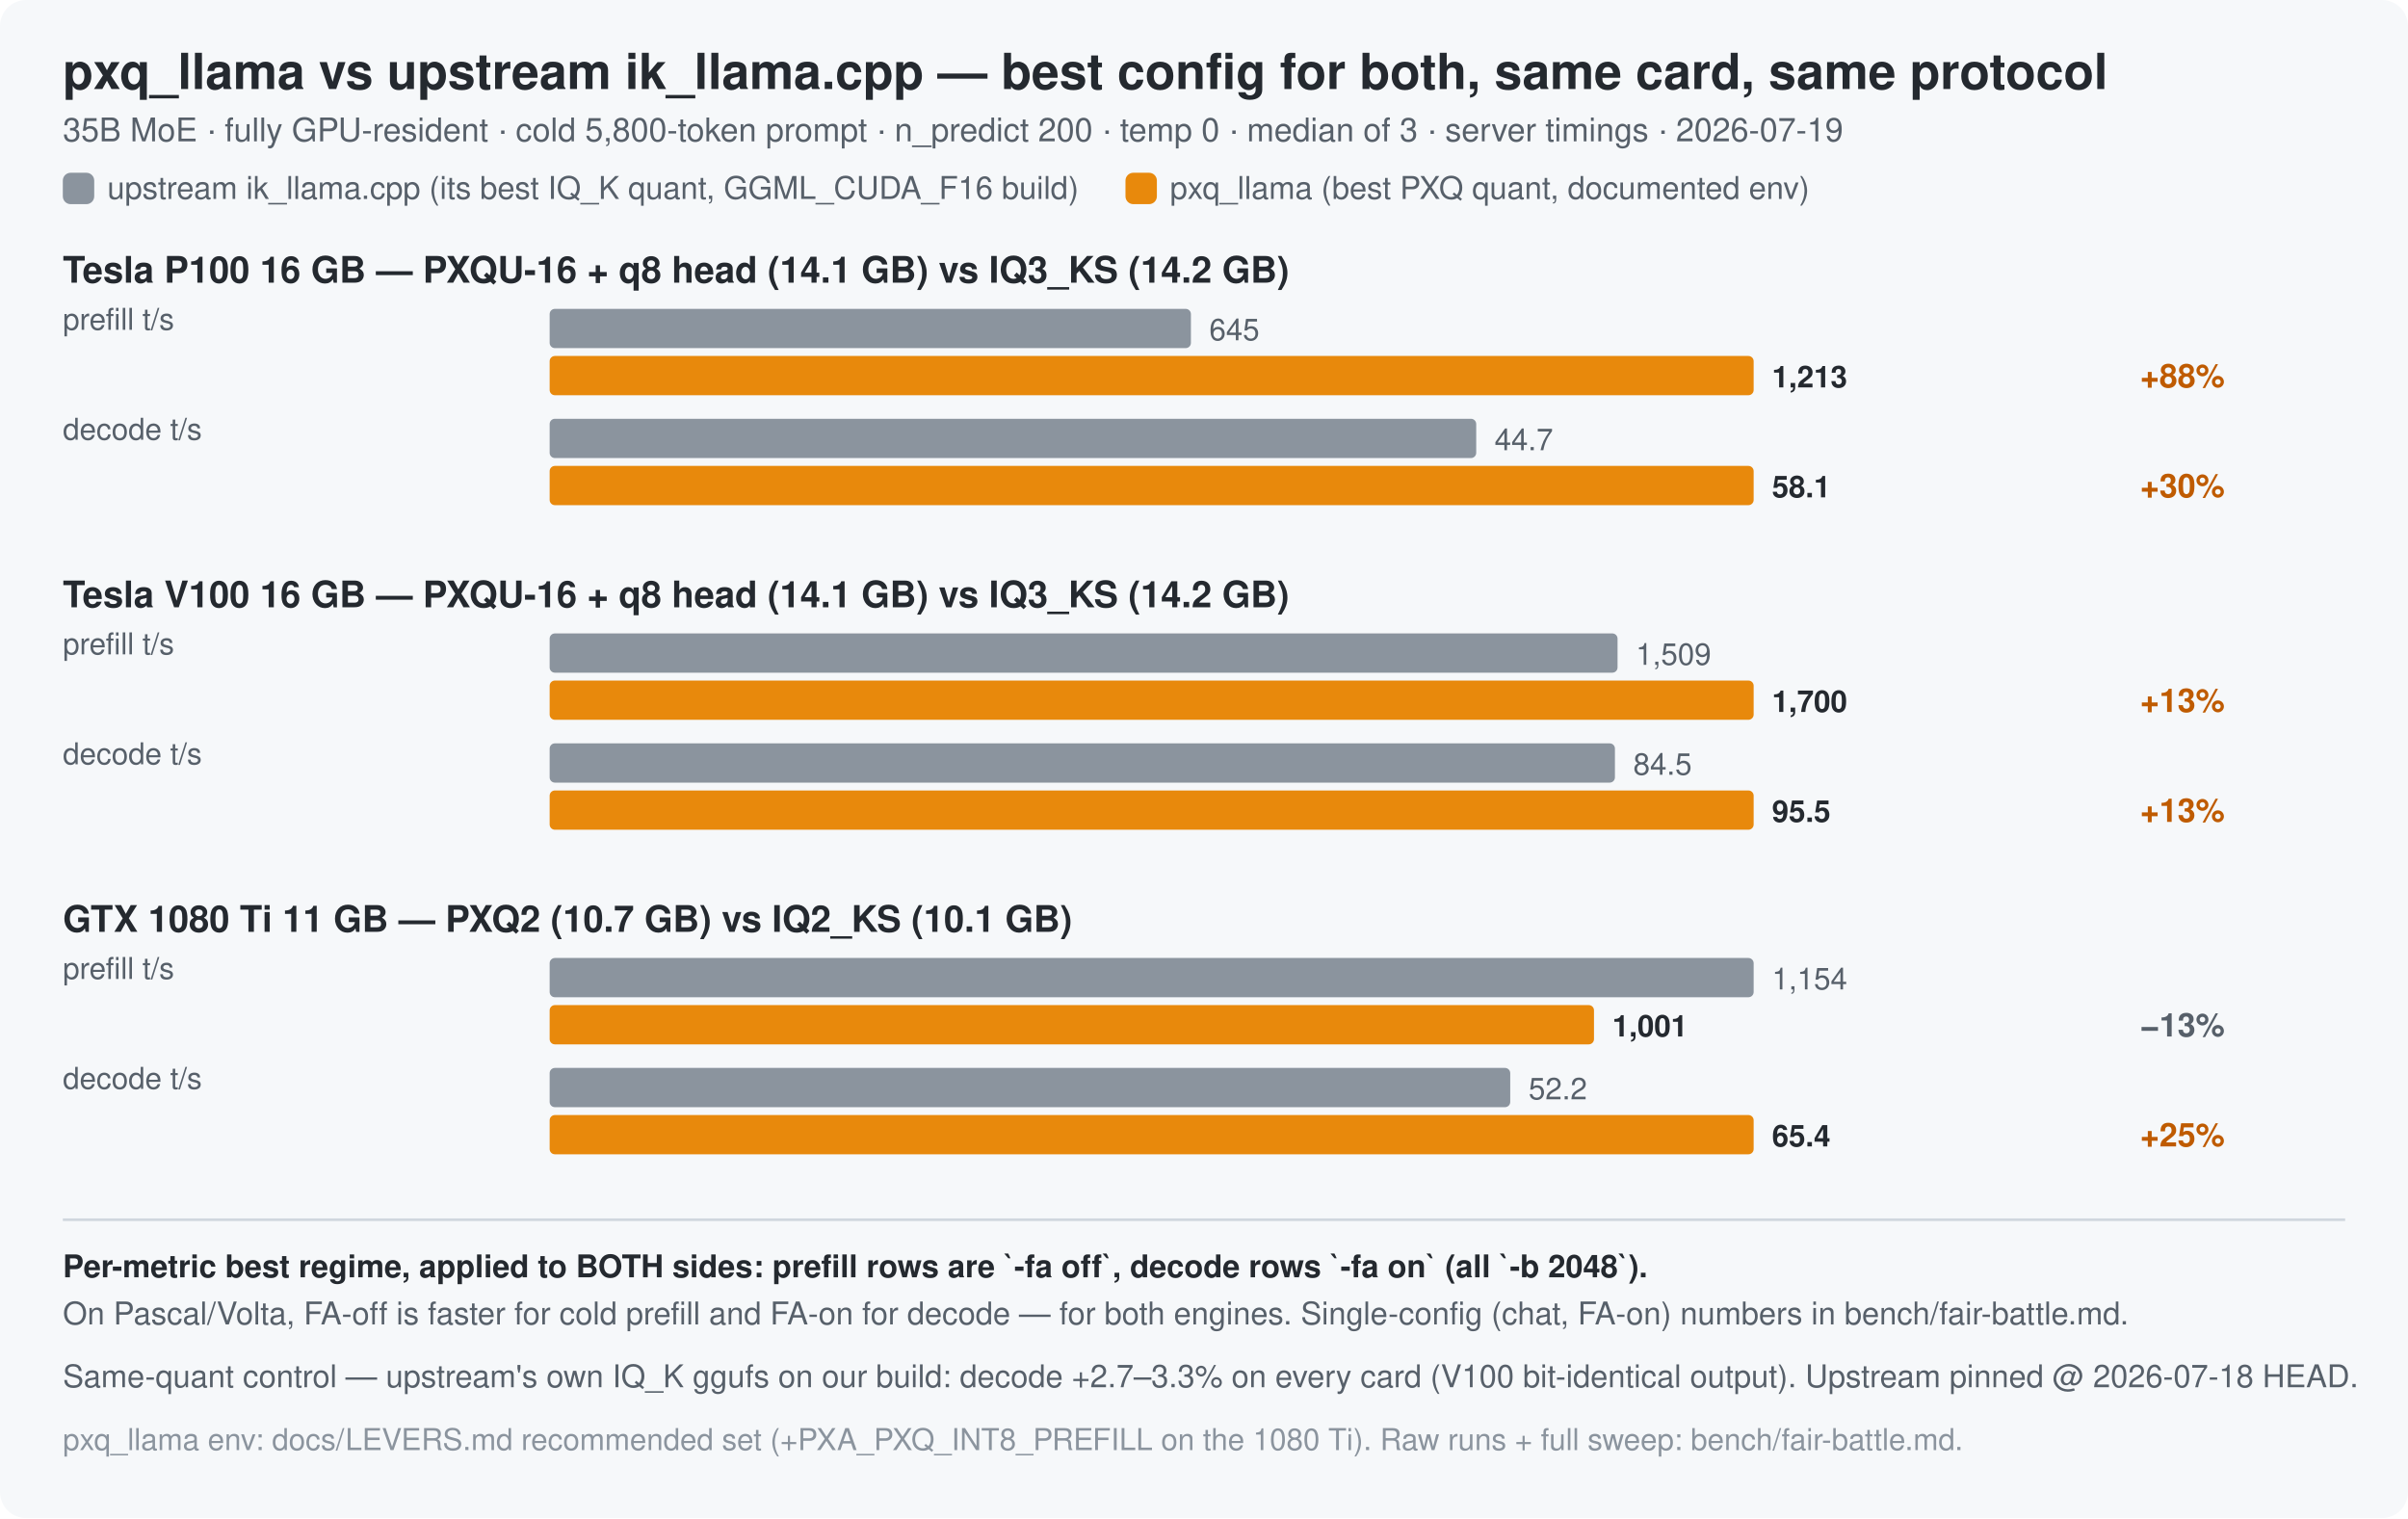
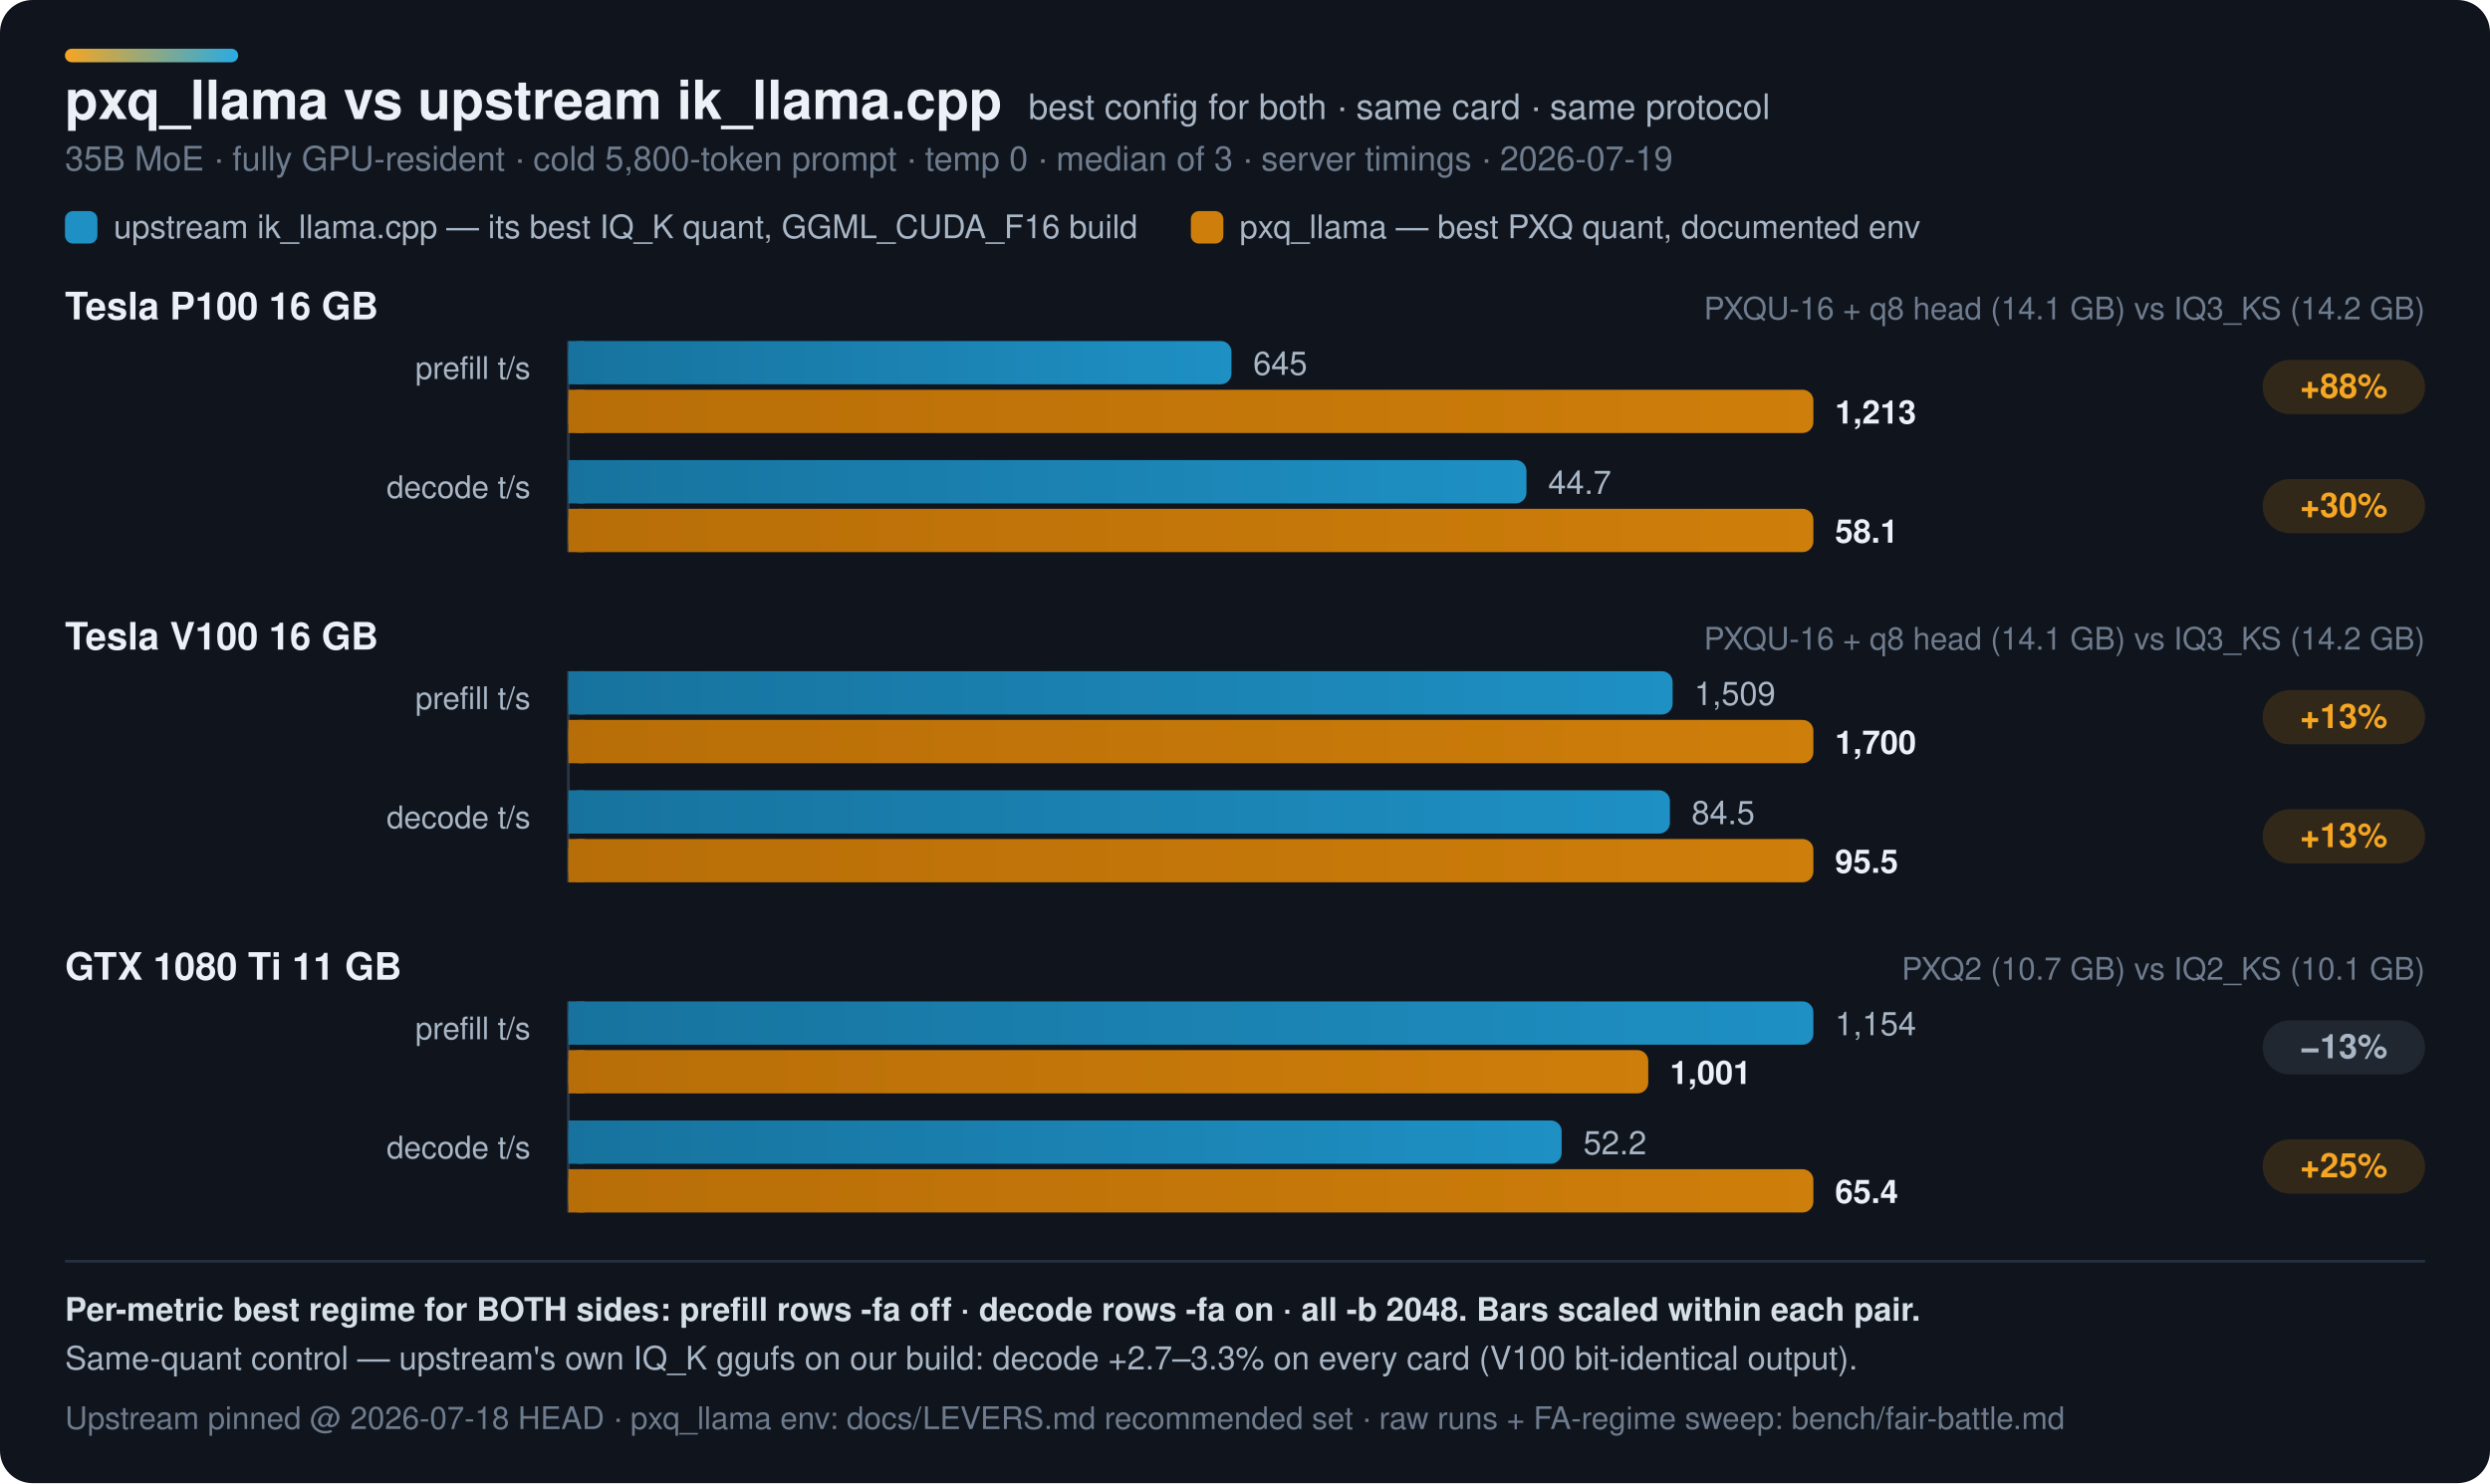
- <svg xmlns="http://www.w3.org/2000/svg" width="920" height="580" viewBox="0 0 920 580" font-family="-apple-system,'Segoe UI',Helvetica,Arial,sans-serif">
-   <rect x="0" y="0" width="920" height="580" rx="10" fill="#f6f8fa" />
-   <text x="24" y="34" font-size="19" font-weight="700" fill="#24292f">pxq_llama vs upstream ik_llama.cpp — best config for both, same card, same protocol</text>
-   <text x="24" y="54" font-size="12.5" fill="#57606a">35B MoE · fully GPU-resident · cold 5,800-token prompt · n_predict 200 · temp 0 · median of 3 · server timings · 2026-07-19</text>
-   <rect x="24" y="66" width="12" height="12" rx="3" fill="#8b949e" />
-   <text x="41" y="76" font-size="12" fill="#57606a">upstream ik_llama.cpp (its best IQ_K quant, GGML_CUDA_F16 build)</text>
-   <rect x="430" y="66" width="12" height="12" rx="3" fill="#E8890C" />
-   <text x="447" y="76" font-size="12" fill="#57606a">pxq_llama (best PXQ quant, documented env)</text>
-   <text x="24" y="108" font-size="14" font-weight="700" fill="#24292f">Tesla P100 16 GB — PXQU-16 + q8 head (14.1 GB) vs IQ3_KS (14.2 GB)</text>
-   <text x="24" y="126" font-size="11.5" fill="#57606a">prefill t/s</text>
-   <rect x="210" y="118" width="245" height="15" rx="2" fill="#8b949e" />
-   <text x="462" y="130" font-size="11.5" fill="#57606a">645</text>
-   <rect x="210" y="136" width="460" height="15" rx="2" fill="#E8890C" />
-   <text x="677" y="148" font-size="11.5" font-weight="700" fill="#24292f">1,213</text>
-   <text x="850" y="148" font-size="12.5" font-weight="700" fill="#bf5b00" text-anchor="end">+88%</text>
-   <text x="24" y="168" font-size="11.5" fill="#57606a">decode t/s</text>
-   <rect x="210" y="160" width="354" height="15" rx="2" fill="#8b949e" />
-   <text x="571" y="172" font-size="11.5" fill="#57606a">44.7</text>
-   <rect x="210" y="178" width="460" height="15" rx="2" fill="#E8890C" />
-   <text x="677" y="190" font-size="11.5" font-weight="700" fill="#24292f">58.1</text>
-   <text x="850" y="190" font-size="12.5" font-weight="700" fill="#bf5b00" text-anchor="end">+30%</text>
-   <text x="24" y="232" font-size="14" font-weight="700" fill="#24292f">Tesla V100 16 GB — PXQU-16 + q8 head (14.1 GB) vs IQ3_KS (14.2 GB)</text>
-   <text x="24" y="250" font-size="11.5" fill="#57606a">prefill t/s</text>
-   <rect x="210" y="242" width="408" height="15" rx="2" fill="#8b949e" />
-   <text x="625" y="254" font-size="11.5" fill="#57606a">1,509</text>
-   <rect x="210" y="260" width="460" height="15" rx="2" fill="#E8890C" />
-   <text x="677" y="272" font-size="11.5" font-weight="700" fill="#24292f">1,700</text>
-   <text x="850" y="272" font-size="12.5" font-weight="700" fill="#bf5b00" text-anchor="end">+13%</text>
-   <text x="24" y="292" font-size="11.5" fill="#57606a">decode t/s</text>
-   <rect x="210" y="284" width="407" height="15" rx="2" fill="#8b949e" />
-   <text x="624" y="296" font-size="11.5" fill="#57606a">84.5</text>
-   <rect x="210" y="302" width="460" height="15" rx="2" fill="#E8890C" />
-   <text x="677" y="314" font-size="11.5" font-weight="700" fill="#24292f">95.5</text>
-   <text x="850" y="314" font-size="12.5" font-weight="700" fill="#bf5b00" text-anchor="end">+13%</text>
-   <text x="24" y="356" font-size="14" font-weight="700" fill="#24292f">GTX 1080 Ti 11 GB — PXQ2 (10.7 GB) vs IQ2_KS (10.1 GB)</text>
-   <text x="24" y="374" font-size="11.5" fill="#57606a">prefill t/s</text>
-   <rect x="210" y="366" width="460" height="15" rx="2" fill="#8b949e" />
-   <text x="677" y="378" font-size="11.5" fill="#57606a">1,154</text>
-   <rect x="210" y="384" width="399" height="15" rx="2" fill="#E8890C" />
-   <text x="616" y="396" font-size="11.5" font-weight="700" fill="#24292f">1,001</text>
-   <text x="850" y="396" font-size="12.5" font-weight="700" fill="#57606a" text-anchor="end">−13%</text>
-   <text x="24" y="416" font-size="11.5" fill="#57606a">decode t/s</text>
-   <rect x="210" y="408" width="367" height="15" rx="2" fill="#8b949e" />
-   <text x="584" y="420" font-size="11.5" fill="#57606a">52.2</text>
-   <rect x="210" y="426" width="460" height="15" rx="2" fill="#E8890C" />
-   <text x="677" y="438" font-size="11.5" font-weight="700" fill="#24292f">65.4</text>
-   <text x="850" y="438" font-size="12.5" font-weight="700" fill="#bf5b00" text-anchor="end">+25%</text>
-   <line x1="24" y1="466" x2="896" y2="466" stroke="#d0d7de" stroke-width="1" />
-   <text x="24" y="488" font-size="12" fill="#24292f" font-weight="600">Per-metric best regime, applied to BOTH sides: prefill rows are `-fa off`, decode rows `-fa on` (all `-b 2048`).</text>
-   <text x="24" y="506" font-size="12" fill="#57606a">On Pascal/Volta, FA-off is faster for cold prefill and FA-on for decode — for both engines. Single-config (chat, FA-on) numbers in bench/fair-battle.md.</text>
-   <text x="24" y="530" font-size="12" fill="#57606a">Same-quant control — upstream's own IQ_K ggufs on our build: decode +2.7–3.3% on every card (V100 bit-identical output). Upstream pinned @ 2026-07-18 HEAD.</text>
-   <text x="24" y="554" font-size="11.5" fill="#8b949e">pxq_llama env: docs/LEVERS.md recommended set (+PXA_PXQ_INT8_PREFILL on the 1080 Ti). Raw runs + full sweep: bench/fair-battle.md.</text>
+ <svg xmlns="http://www.w3.org/2000/svg" width="920" height="548" viewBox="0 0 920 548" font-family="-apple-system,'Segoe UI',Helvetica,Arial,sans-serif">
+   <defs>
+     <linearGradient id="brand" x1="0" y1="0" x2="1" y2="0">
+       <stop offset="0" stop-color="#F5A623" />
+       <stop offset="1" stop-color="#29ABE2" />
+     </linearGradient>
+     <linearGradient id="pxabar" x1="0" y1="0" x2="1" y2="0">
+       <stop offset="0" stop-color="#B86E08" />
+       <stop offset="1" stop-color="#CE7E0A" />
+     </linearGradient>
+     <linearGradient id="upbar" x1="0" y1="0" x2="1" y2="0">
+       <stop offset="0" stop-color="#17739E" />
+       <stop offset="1" stop-color="#1E90C4" />
+     </linearGradient>
+   </defs>
+   <rect x="0" y="0" width="920" height="548" rx="12" fill="#10151d" />
+   <rect x="24" y="18" width="64" height="5" rx="2.5" fill="url(#brand)" />
+   <text x="24" y="44" font-size="20" font-weight="700" fill="#ECF1F8">pxq_llama vs upstream ik_llama.cpp</text>
+   <text x="380" y="44" font-size="13" fill="#A9B6C6">best config for both · same card · same protocol</text>
+   <text x="24" y="63" font-size="12.5" fill="#6E7C8E">35B MoE · fully GPU-resident · cold 5,800-token prompt · temp 0 · median of 3 · server timings · 2026-07-19</text>
+   <rect x="24" y="78" width="12" height="12" rx="3" fill="#1E90C4" />
+   <text x="42" y="88" font-size="12" fill="#A9B6C6">upstream ik_llama.cpp — its best IQ_K quant, GGML_CUDA_F16 build</text>
+   <rect x="440" y="78" width="12" height="12" rx="3" fill="#CE7E0A" />
+   <text x="458" y="88" font-size="12" fill="#A9B6C6">pxq_llama — best PXQ quant, documented env</text>
+   <text x="24" y="118" font-size="14" font-weight="700" fill="#ECF1F8">Tesla P100 16 GB</text>
+   <text x="896" y="118" font-size="11.5" fill="#6E7C8E" text-anchor="end">PXQU-16 + q8 head (14.1 GB) vs IQ3_KS (14.2 GB)</text>
+   <line x1="210" y1="126" x2="210" y2="204" stroke="#2A3546" stroke-width="1" />
+   <text x="196" y="140" font-size="11.5" fill="#A9B6C6" text-anchor="end">prefill t/s</text>
+   <rect x="210" y="126" width="245" height="16" rx="4" fill="url(#upbar)" />
+   <rect x="210" y="126" width="6" height="16" fill="#17739E" />
+   <text x="463" y="138.5" font-size="12" fill="#A9B6C6">645</text>
+   <rect x="210" y="144" width="460" height="16" rx="4" fill="url(#pxabar)" />
+   <rect x="210" y="144" width="6" height="16" fill="#B86E08" />
+   <text x="678" y="156.5" font-size="12" font-weight="700" fill="#ECF1F8">1,213</text>
+   <rect x="836" y="133" width="60" height="20" rx="10" fill="#CE7E0A" opacity="0.18" />
+   <text x="866" y="147" font-size="12.5" font-weight="700" fill="#F5A623" text-anchor="middle">+88%</text>
+   <text x="196" y="184" font-size="11.5" fill="#A9B6C6" text-anchor="end">decode t/s</text>
+   <rect x="210" y="170" width="354" height="16" rx="4" fill="url(#upbar)" />
+   <rect x="210" y="170" width="6" height="16" fill="#17739E" />
+   <text x="572" y="182.5" font-size="12" fill="#A9B6C6">44.7</text>
+   <rect x="210" y="188" width="460" height="16" rx="4" fill="url(#pxabar)" />
+   <rect x="210" y="188" width="6" height="16" fill="#B86E08" />
+   <text x="678" y="200.5" font-size="12" font-weight="700" fill="#ECF1F8">58.1</text>
+   <rect x="836" y="177" width="60" height="20" rx="10" fill="#CE7E0A" opacity="0.18" />
+   <text x="866" y="191" font-size="12.5" font-weight="700" fill="#F5A623" text-anchor="middle">+30%</text>
+   <text x="24" y="240" font-size="14" font-weight="700" fill="#ECF1F8">Tesla V100 16 GB</text>
+   <text x="896" y="240" font-size="11.5" fill="#6E7C8E" text-anchor="end">PXQU-16 + q8 head (14.1 GB) vs IQ3_KS (14.2 GB)</text>
+   <line x1="210" y1="248" x2="210" y2="326" stroke="#2A3546" stroke-width="1" />
+   <text x="196" y="262" font-size="11.5" fill="#A9B6C6" text-anchor="end">prefill t/s</text>
+   <rect x="210" y="248" width="408" height="16" rx="4" fill="url(#upbar)" />
+   <rect x="210" y="248" width="6" height="16" fill="#17739E" />
+   <text x="626" y="260.5" font-size="12" fill="#A9B6C6">1,509</text>
+   <rect x="210" y="266" width="460" height="16" rx="4" fill="url(#pxabar)" />
+   <rect x="210" y="266" width="6" height="16" fill="#B86E08" />
+   <text x="678" y="278.5" font-size="12" font-weight="700" fill="#ECF1F8">1,700</text>
+   <rect x="836" y="255" width="60" height="20" rx="10" fill="#CE7E0A" opacity="0.18" />
+   <text x="866" y="269" font-size="12.5" font-weight="700" fill="#F5A623" text-anchor="middle">+13%</text>
+   <text x="196" y="306" font-size="11.5" fill="#A9B6C6" text-anchor="end">decode t/s</text>
+   <rect x="210" y="292" width="407" height="16" rx="4" fill="url(#upbar)" />
+   <rect x="210" y="292" width="6" height="16" fill="#17739E" />
+   <text x="625" y="304.5" font-size="12" fill="#A9B6C6">84.5</text>
+   <rect x="210" y="310" width="460" height="16" rx="4" fill="url(#pxabar)" />
+   <rect x="210" y="310" width="6" height="16" fill="#B86E08" />
+   <text x="678" y="322.5" font-size="12" font-weight="700" fill="#ECF1F8">95.5</text>
+   <rect x="836" y="299" width="60" height="20" rx="10" fill="#CE7E0A" opacity="0.18" />
+   <text x="866" y="313" font-size="12.5" font-weight="700" fill="#F5A623" text-anchor="middle">+13%</text>
+   <text x="24" y="362" font-size="14" font-weight="700" fill="#ECF1F8">GTX 1080 Ti 11 GB</text>
+   <text x="896" y="362" font-size="11.5" fill="#6E7C8E" text-anchor="end">PXQ2 (10.7 GB) vs IQ2_KS (10.1 GB)</text>
+   <line x1="210" y1="370" x2="210" y2="448" stroke="#2A3546" stroke-width="1" />
+   <text x="196" y="384" font-size="11.5" fill="#A9B6C6" text-anchor="end">prefill t/s</text>
+   <rect x="210" y="370" width="460" height="16" rx="4" fill="url(#upbar)" />
+   <rect x="210" y="370" width="6" height="16" fill="#17739E" />
+   <text x="678" y="382.5" font-size="12" fill="#A9B6C6">1,154</text>
+   <rect x="210" y="388" width="399" height="16" rx="4" fill="url(#pxabar)" />
+   <rect x="210" y="388" width="6" height="16" fill="#B86E08" />
+   <text x="617" y="400.5" font-size="12" font-weight="700" fill="#ECF1F8">1,001</text>
+   <rect x="836" y="377" width="60" height="20" rx="10" fill="#7A8698" opacity="0.16" />
+   <text x="866" y="391" font-size="12.5" font-weight="700" fill="#A9B6C6" text-anchor="middle">−13%</text>
+   <text x="196" y="428" font-size="11.5" fill="#A9B6C6" text-anchor="end">decode t/s</text>
+   <rect x="210" y="414" width="367" height="16" rx="4" fill="url(#upbar)" />
+   <rect x="210" y="414" width="6" height="16" fill="#17739E" />
+   <text x="585" y="426.5" font-size="12" fill="#A9B6C6">52.2</text>
+   <rect x="210" y="432" width="460" height="16" rx="4" fill="url(#pxabar)" />
+   <rect x="210" y="432" width="6" height="16" fill="#B86E08" />
+   <text x="678" y="444.5" font-size="12" font-weight="700" fill="#ECF1F8">65.4</text>
+   <rect x="836" y="421" width="60" height="20" rx="10" fill="#CE7E0A" opacity="0.18" />
+   <text x="866" y="435" font-size="12.5" font-weight="700" fill="#F5A623" text-anchor="middle">+25%</text>
+   <line x1="24" y1="466" x2="896" y2="466" stroke="#263140" stroke-width="1" />
+   <text x="24" y="488" font-size="12" fill="#D7DFE9" font-weight="600">Per-metric best regime for BOTH sides: prefill rows -fa off · decode rows -fa on · all -b 2048. Bars scaled within each pair.</text>
+   <text x="24" y="506" font-size="12" fill="#A9B6C6">Same-quant control — upstream's own IQ_K ggufs on our build: decode +2.7–3.3% on every card (V100 bit-identical output).</text>
+   <text x="24" y="528" font-size="11.5" fill="#6E7C8E">Upstream pinned @ 2026-07-18 HEAD · pxq_llama env: docs/LEVERS.md recommended set · raw runs + FA-regime sweep: bench/fair-battle.md</text>
</svg>
